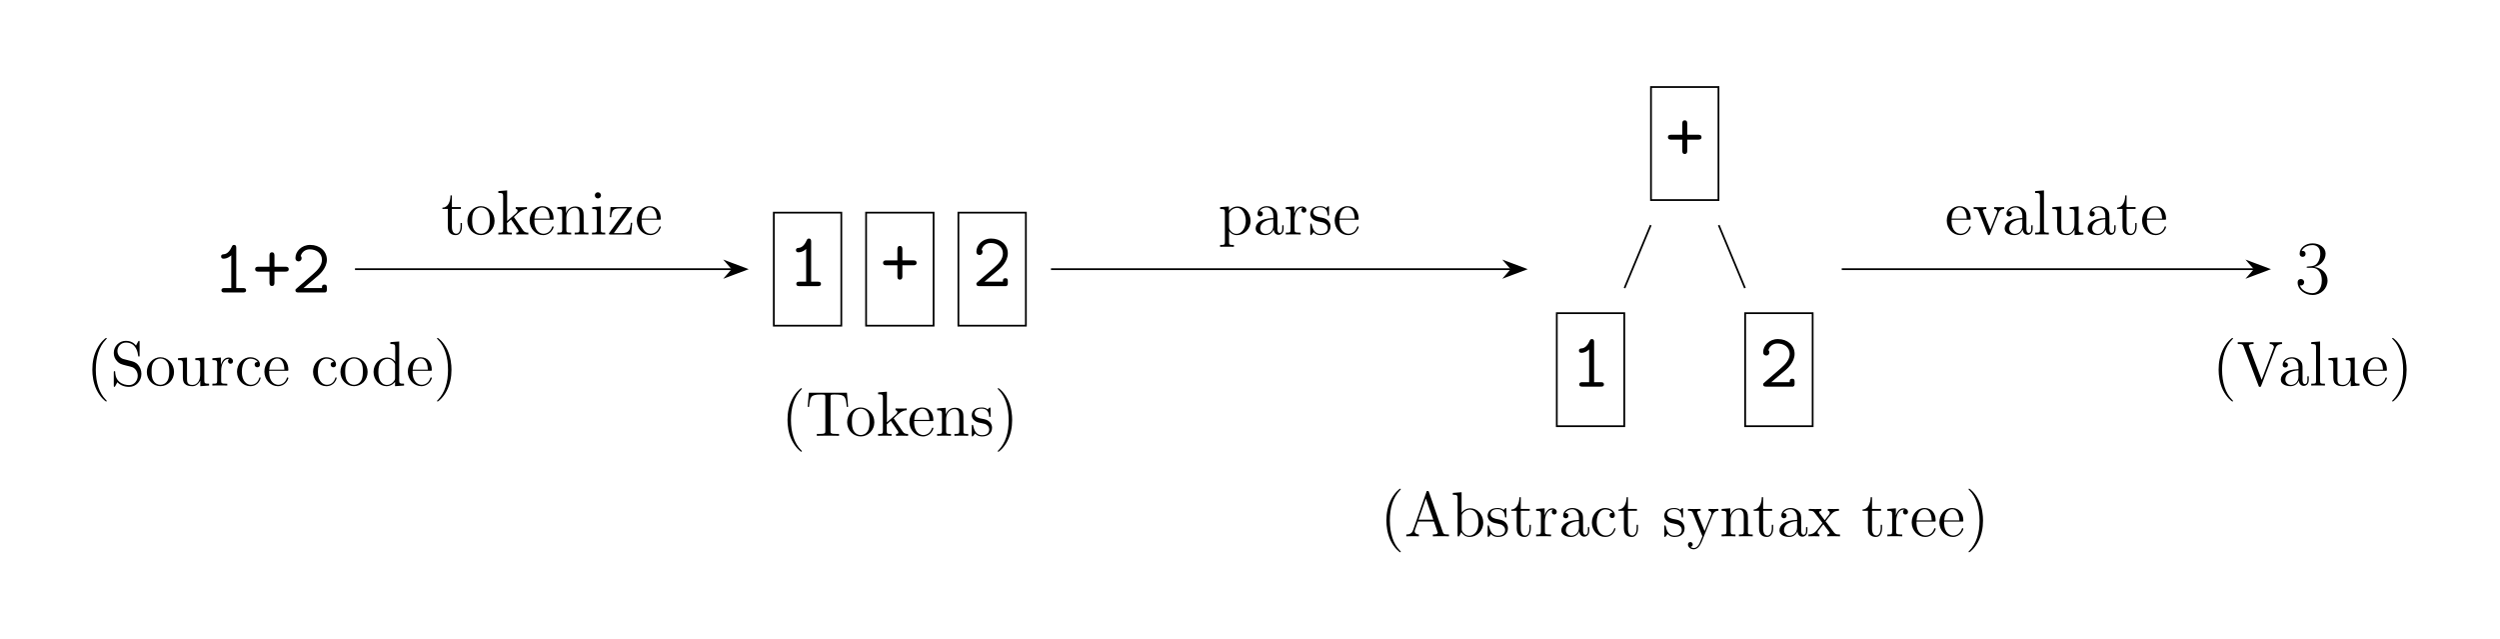
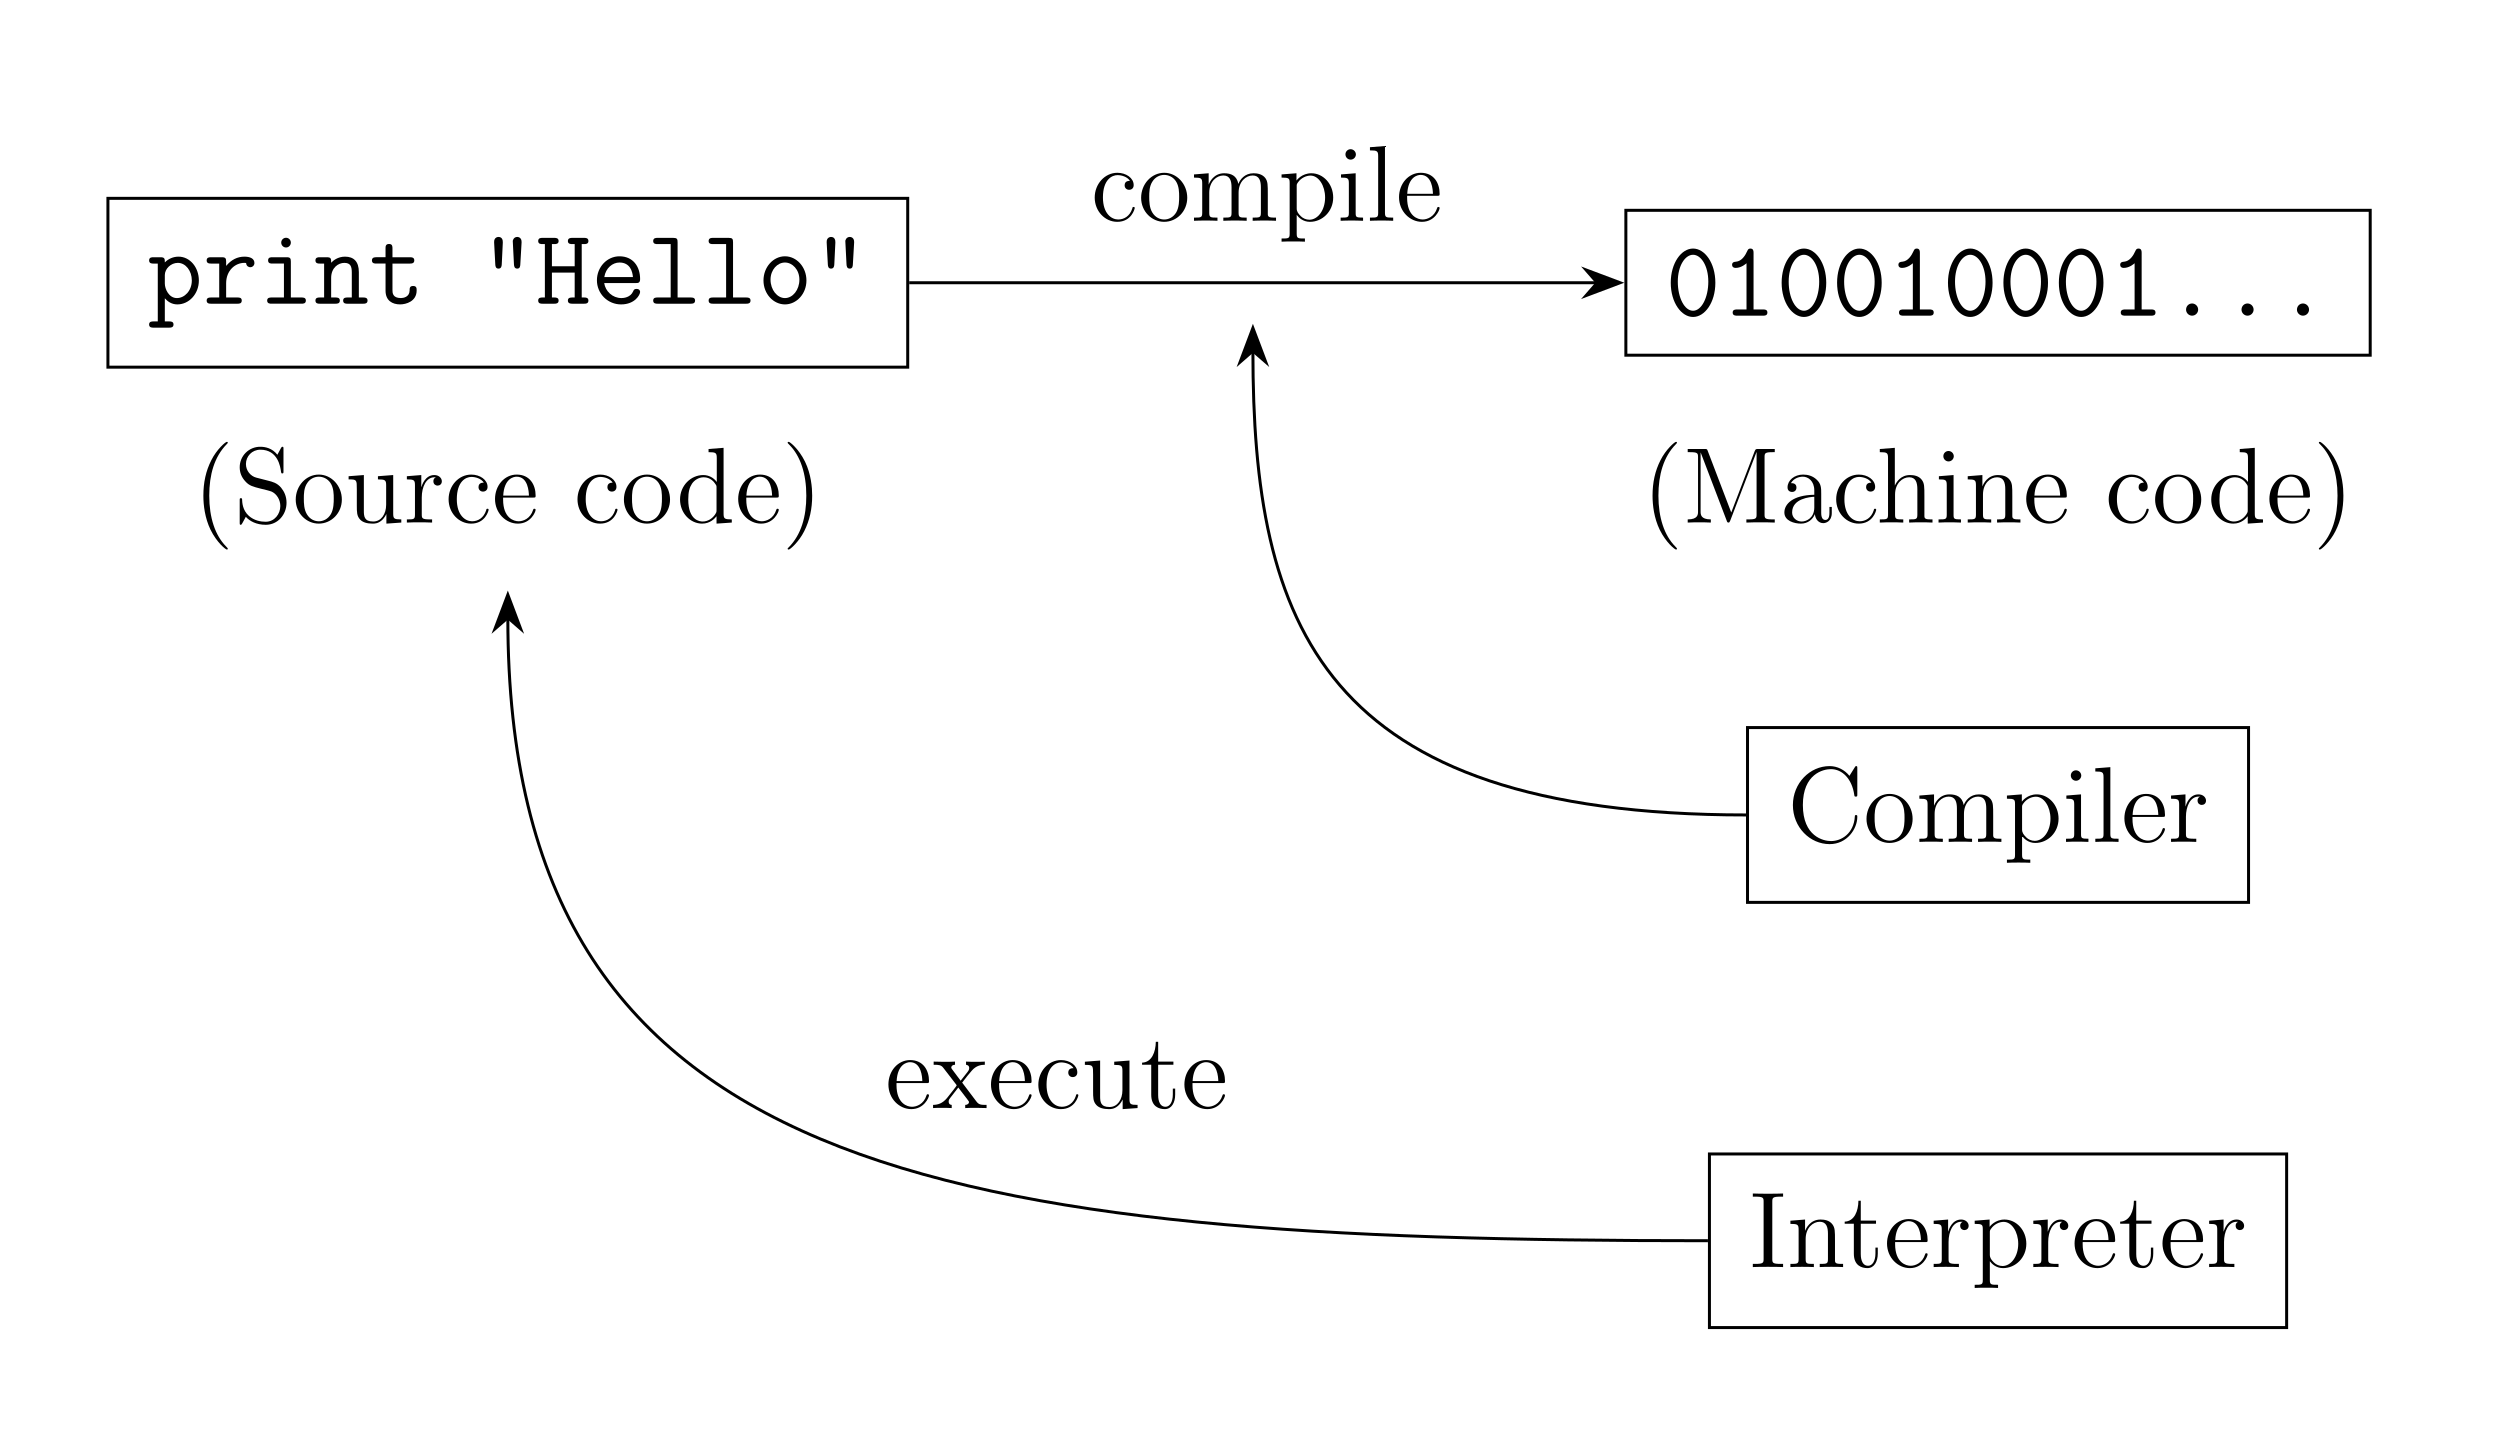
- <svg xmlns="http://www.w3.org/2000/svg" xmlns:xlink="http://www.w3.org/1999/xlink" width="564.078" height="144.036">
+ <svg xmlns="http://www.w3.org/2000/svg" xmlns:xlink="http://www.w3.org/1999/xlink" width="332.888" height="191.141">
  <defs>
-     <path id="a" d="M5.234-10.016c0-.265 0-.718-.5-.718-.296 0-.39.156-.5.39-.328.735-.89 1.64-1.812 1.719-.25.016-.61.047-.61.5 0 .297.172.5.547.5.97 0 1.704-.719 1.75-.766V-1H2.594c-.235 0-.703 0-.703.5s.468.5.703.5H6.75c.234 0 .703 0 .703-.5S6.984-1 6.75-1H5.234Zm0 0" />
-     <path id="b" d="M5-4.703h2.438c.218 0 .78 0 .78-.547 0-.563-.546-.563-.78-.563H5V-8.28c0-.219 0-.781-.563-.781-.562 0-.562.546-.562.78v2.47H1.406c-.218 0-.765 0-.765.546 0 .563.53.563.765.563h2.469v2.469c0 .218 0 .765.547.765C5-1.469 5-2 5-2.234Zm0 0" />
-     <path id="c" d="M5.984-3.781C6.234-4 7.97-5.47 7.97-7.391c0-1.953-1.61-3.343-3.766-3.343-2 0-3.328 1.5-3.328 2.953 0 .718.61.765.703.765a.685.685 0 0 0 .688-.703c0-.328-.11-.422-.204-.5.25-.906 1.032-1.515 2.032-1.515 1.468 0 2.765.843 2.765 2.343 0 1.344-1.015 2.375-1.953 3.188L1.125-.906C.937-.75.875-.703.875-.5c0 .5.469.5.703.5h6.016c.375-.11.375-.453.375-.703v-.36c0-.312 0-.718-.547-.718-.563 0-.563.375-.563.781H2.703Zm0 0" />
-     <path id="d" d="M3.813-5.86c1.53 0 2.203 1.329 2.203 2.86 0 2.063-1.11 2.86-2.11 2.86-.906 0-2.39-.438-2.86-1.766a.774.774 0 0 0 .266.031c.407 0 .72-.281.72-.719 0-.5-.376-.734-.72-.734-.296 0-.75.14-.75.781C.563-.969 2.125.281 3.938.281c1.922 0 3.376-1.5 3.376-3.265 0-1.672-1.375-2.875-3-3.063 1.296-.266 2.562-1.437 2.562-3.016 0-1.343-1.36-2.312-2.922-2.312s-2.937.953-2.937 2.328c0 .61.453.719.671.719.36 0 .672-.235.672-.672 0-.453-.312-.672-.671-.672-.063 0-.157 0-.22.031.5-1.14 1.86-1.343 2.454-1.343.61 0 1.75.296 1.75 1.937 0 .485-.078 1.344-.656 2.11-.516.671-1.11.703-1.672.75-.094 0-.485.046-.547.046-.125.016-.203.032-.203.157 0 .109.031.125.375.125Zm0 0" />
-     <path id="e" d="M2.406-5.766h2.031v-.421h-2.03v-2.641h-.313c-.016 1.36-.531 2.734-1.828 2.781v.281h1.218v3.985C1.484-.188 2.531.14 3.297.14c.906 0 1.375-.891 1.375-1.922v-.813h-.313v.781c0 1.032-.421 1.641-.968 1.641-.985 0-.985-1.328-.985-1.578Zm0 0" />
-     <path id="f" d="M6.578-3.063c0-1.859-1.406-3.328-3.062-3.328-1.72 0-3.079 1.516-3.079 3.329C.438-1.234 1.86.14 3.5.14c1.688 0 3.078-1.407 3.078-3.204ZM3.516-.171c-.532 0-1.172-.234-1.594-.937-.39-.641-.406-1.485-.406-2.094 0-.547 0-1.422.453-2.063A1.836 1.836 0 0 1 3.5-6.109c.563 0 1.156.25 1.547.812.453.656.453 1.563.453 2.094 0 .5 0 1.39-.375 2.062-.406.704-1.063.97-1.61.97Zm0 0" />
-     <path id="g" d="M4.016-3.797c0-.015-.094-.14-.094-.14 0-.047.89-.829 1.015-.938.985-.86 1.625-.875 1.922-.89v-.423c-.296.032-.656.032-1.093.032-.375 0-1.11 0-1.438-.032v.422c.25.016.422.141.422.375 0 .282-.297.547-.297.547L2.391-3.047v-6.906l-1.985.156v.422c.969 0 1.078.094 1.078.797v7.515c0 .641-.156.641-1.078.641V0c.39-.031 1.078-.031 1.516-.031.437 0 1.125 0 1.516.031v-.422c-.907 0-1.079 0-1.079-.64v-1.516l.907-.813L4.64-1.406c.218.297.328.453.328.656 0 .266-.203.328-.516.328V0c.36-.031 1.063-.031 1.453-.031.625 0 .657 0 1.266.031v-.422c-.39 0-.828 0-1.234-.578Zm0 0" />
-     <path id="h" d="M5.5-3.328c.313 0 .344 0 .344-.266 0-1.453-.782-2.797-2.516-2.797-1.64 0-2.89 1.47-2.89 3.25C.438-1.25 1.89.141 3.483.141c1.704 0 2.36-1.547 2.36-1.844 0-.094-.078-.14-.157-.14-.125 0-.156.062-.171.14C5.14-.5 4.172-.172 3.578-.172c-.61 0-2.062-.406-2.062-2.89v-.266Zm-3.969-.266c.125-2.265 1.375-2.515 1.782-2.515 1.53 0 1.624 2.015 1.64 2.515Zm0 0" />
-     <path id="i" d="M6.39-3.484c0-1.329 0-1.735-.343-2.204-.406-.546-1.078-.64-1.578-.64-1.39 0-1.938 1.187-2.047 1.484h-.016v-1.484l-1.953.156v.422c.984 0 1.094.094 1.094.797v3.89c0 .641-.156.641-1.094.641V0C.828-.031 1.61-.031 2.016-.031c.406 0 1.187 0 1.562.031v-.422c-.922 0-1.094 0-1.094-.64v-2.672c0-1.5.985-2.297 1.875-2.297.891 0 1.094.718 1.094 1.593v3.375c0 .641-.156.641-1.094.641V0c.375-.031 1.157-.031 1.547-.031.422 0 1.188 0 1.563.031v-.422c-.719 0-1.078 0-1.078-.422Zm0 0" />
-     <path id="j" d="M2.5-8.828a.71.71 0 0 0-.703-.703.684.684 0 0 0-.688.687c0 .422.344.703.688.703a.706.706 0 0 0 .703-.687ZM.516-6.172v.422c.921 0 1.046.078 1.046.781v3.907c0 .64-.156.64-1.093.64V0c.406-.031 1.094-.031 1.515-.031.157 0 .985 0 1.47.031v-.422c-.923 0-.985-.062-.985-.625v-5.281Zm0 0" />
-     <path id="k" d="M5.469-5.781c.125-.157.125-.188.125-.25 0-.157-.094-.157-.344-.157H.75L.594-3.905h.312c.078-1.453.36-1.985 1.922-1.985h1.656L.391-.266C.39 0 .42 0 .734 0h4.672l.235-2.64h-.313C5.188-1 4.953-.313 3.234-.313H1.5Zm0 0" />
-     <path id="l" d="M3.516 2.36c-.922 0-1.094 0-1.094-.641v-2.5c.265.36.844.922 1.765.922 1.657 0 3.094-1.391 3.094-3.235 0-1.828-1.343-3.234-2.906-3.234-1.266 0-1.938.906-1.984.969v-.97l-1.985.157v.422c1 0 1.078.094 1.078.734V1.72c0 .64-.156.64-1.078.64v.422c.375-.031 1.14-.031 1.547-.031.406 0 1.188 0 1.563.031ZM2.422-4.579c0-.266 0-.281.156-.516.438-.64 1.14-.922 1.688-.922 1.062 0 1.937 1.313 1.937 2.922C6.203-1.39 5.22-.14 4.11-.14c-.437 0-.859-.187-1.14-.468-.328-.329-.547-.61-.547-1.016Zm0 0" />
-     <path id="m" d="M5.531-3.828c0-.781 0-1.344-.625-1.906-.5-.47-1.14-.657-1.781-.657-1.172 0-2.078.766-2.078 1.704 0 .406.266.609.61.609.343 0 .577-.234.577-.578 0-.594-.515-.594-.734-.594.344-.61 1.031-.86 1.594-.86.672 0 1.515.548 1.515 1.829v.578C1.72-3.656.625-2.453.625-1.343.625-.22 1.953.14 2.828.14c.938 0 1.594-.579 1.86-1.266.062.688.5 1.203 1.125 1.203.296 0 1.125-.203 1.125-1.36v-.796h-.313v.797c0 .828-.344.937-.547.937-.547 0-.547-.765-.547-.969ZM4.61-2.016C4.61-.609 3.563-.14 2.938-.14c-.704 0-1.282-.515-1.282-1.203 0-1.89 2.438-2.062 2.953-2.093Zm0 0" />
-     <path id="n" d="M2.39-3.344c0-1.39.579-2.687 1.688-2.687h.203c-.125.062-.343.156-.343.531 0 .422.328.578.546.578.297 0 .579-.187.579-.578 0-.422-.391-.828-1-.828-1.22 0-1.641 1.328-1.72 1.594h-.015v-1.594l-1.922.156v.422c.969 0 1.078.094 1.078.797v3.89c0 .641-.156.641-1.078.641V0c.39-.031 1.188-.031 1.61-.031.39 0 1.406 0 1.75.031v-.422h-.297c-1.047 0-1.078-.156-1.078-.672Zm0 0" />
-     <path id="o" d="M4.703-6.063c0-.265 0-.328-.14-.328-.11 0-.391.313-.485.438-.453-.36-.89-.438-1.36-.438-1.734 0-2.25.938-2.25 1.735 0 .156 0 .656.548 1.156.468.406.953.5 1.609.625.781.156.969.203 1.328.5.266.203.453.531.453.922 0 .625-.36 1.312-1.625 1.312-.937 0-1.64-.546-1.953-1.984-.047-.25-.047-.266-.062-.281C.734-2.47.672-2.47.625-2.47c-.156 0-.156.078-.156.328v1.954c0 .265 0 .328.14.328.079 0 .094-.016.344-.313.063-.094.063-.125.281-.36.547.673 1.313.673 1.563.673 1.5 0 2.25-.829 2.25-1.97 0-.765-.469-1.234-.594-1.359-.516-.437-.906-.53-1.86-.703-.421-.078-1.468-.28-1.468-1.14 0-.453.297-1.11 1.594-1.11 1.562 0 1.64 1.329 1.672 1.782.015.109.109.109.156.109.156 0 .156-.063.156-.328Zm0 0" />
-     <path id="p" d="M5.86-4.813c.124-.328.359-.937 1.28-.953v-.421c-.406.03-.609.03-1.062.03-.297 0-.516 0-1.172-.03v.421c.61.032.672.454.672.61 0 .14-.031.203-.094.375L4.016-1.078l-1.61-4.047c-.062-.203-.078-.203-.078-.266 0-.375.547-.375.797-.375v-.421c-.36.03-1.11.03-1.484.03-.485 0-.5 0-1.375-.03v.421c.796 0 .937.063 1.109.5L3.422-.125c.078.203.11.266.281.266.094 0 .188-.032.281-.266Zm0 0" />
-     <path id="q" d="m2.469-9.953-2 .156v.422c.984 0 1.094.094 1.094.797v7.515c0 .641-.157.641-1.094.641V0c.406-.031 1.11-.031 1.547-.031.421 0 1.14 0 1.546.031v-.422c-.921 0-1.093 0-1.093-.64Zm0 0" />
-     <path id="r" d="M4.36-6.172v.422c.968 0 1.093.094 1.093.797v2.578c0 1.219-.64 2.234-1.719 2.234-1.187 0-1.25-.671-1.25-1.437v-4.75l-2.03.156v.422c1.093 0 1.093.047 1.093 1.313v2.156c0 .89 0 1.406.437 1.875.344.375.922.547 1.657.547.25 0 .703 0 1.187-.407.422-.343.656-.875.656-.875V.141L7.47 0v-.422c-.969 0-1.078-.094-1.078-.797v-5.11Zm0 0" />
-     <path id="s" d="M4.656 3.484c0-.046 0-.078-.234-.312-1.438-1.453-2.234-3.813-2.234-6.75 0-2.781.671-5.172 2.328-6.86.14-.14.14-.156.14-.203 0-.093-.062-.109-.125-.109-.187 0-1.36 1.031-2.062 2.438-.735 1.437-1.063 2.984-1.063 4.734 0 1.281.203 2.984.953 4.531.844 1.719 2.016 2.64 2.172 2.64.063 0 .125-.015.125-.109Zm0 0" />
-     <path id="t" d="M2.984-5.984C2.25-6.172 1.61-6.891 1.61-7.797c0-1.016.797-1.906 1.922-1.906 2.344 0 2.672 2.312 2.75 2.937.032.172.032.22.172.22.156 0 .156-.063.156-.329v-2.89c0-.266 0-.329-.14-.329-.047 0-.094 0-.203.188l-.47.875c-.687-.89-1.64-1.063-2.265-1.063a2.72 2.72 0 0 0-2.75 2.735c0 .687.235 1.328.766 1.89.5.563 1 .688 2.031.953.5.11 1.281.313 1.485.407.671.328 1.125 1.093 1.125 1.906 0 1.062-.766 2.094-1.954 2.094-.656 0-1.53-.157-2.234-.782-.844-.75-.89-1.78-.906-2.25C1.078-3.25.969-3.25.937-3.25c-.156 0-.156.063-.156.328v2.89c0 .266 0 .329.14.329.079 0 .095-.031.204-.203.047-.11.36-.64.469-.86C2.109-.187 3.016.297 4.25.297c1.61 0 2.766-1.36 2.766-2.938 0-.875-.329-1.515-.72-2-.53-.64-1.171-.796-1.734-.937Zm0 0" />
-     <path id="u" d="M5.188-5.313c-.172 0-.704 0-.704.594 0 .344.25.594.594.594.328 0 .61-.203.61-.625 0-.953-1.016-1.64-2.172-1.64C1.844-6.39.5-4.907.5-3.095.5-1.266 1.875.141 3.5.141c1.89 0 2.328-1.72 2.328-1.844 0-.14-.11-.14-.14-.14-.141 0-.157.046-.188.218C5.172-.609 4.406-.172 3.625-.172c-.875 0-2.031-.766-2.031-2.937 0-2.391 1.218-2.97 1.937-2.97.547 0 1.328.22 1.656.766Zm0 0" />
-     <path id="v" d="M4.297-9.797v.422c.984 0 1.094.094 1.094.797v3.172a2.22 2.22 0 0 0-1.797-.922C1.938-6.328.5-4.922.5-3.078.5-1.266 1.86.14 3.438.14c1.093 0 1.718-.72 1.921-.985v.985L7.391 0v-.422c-.985 0-1.094-.094-1.094-.797v-8.734Zm1.062 8.125c0 .25 0 .297-.203.61-.343.5-.922.921-1.64.921-.375 0-1.922-.14-1.922-2.921 0-1.047.172-1.61.484-2.094.281-.438.86-.875 1.578-.875.89 0 1.39.64 1.531.875.172.234.172.265.172.515Zm0 0" />
-     <path id="w" d="M4.047-3.578c0-1.078-.14-2.86-.953-4.531C2.25-9.83 1.078-10.75.922-10.75c-.063 0-.14.016-.14.11 0 .046 0 .062.25.312 1.437 1.453 2.234 3.812 2.234 6.75 0 2.781-.672 5.172-2.329 6.86-.156.124-.156.155-.156.202 0 .094.078.11.14.11.188 0 1.36-1.031 2.063-2.438.735-1.453 1.063-3 1.063-4.734Zm0 0" />
-     <path id="x" d="M9.36-9.719H.765L.5-6.53h.313c.203-2.266.328-2.782 2.593-2.782.266 0 .672 0 .781.032.282.047.297.219.297.547v7.625c0 .5 0 .687-1.406.687h-.515V0c.468-.031 1.937-.031 2.5-.031.562 0 2.046 0 2.515.031v-.422h-.516c-1.406 0-1.406-.187-1.406-.687v-7.625c0-.36.032-.485.25-.547.125-.031.532-.031.813-.031 2.265 0 2.39.515 2.593 2.78h.313Zm0 0" />
-     <path id="y" d="M5.547-9.984c-.047-.172-.078-.25-.281-.25-.204 0-.235.03-.297.265l-3 8.578c-.203.594-.61.954-1.532.97V0c.875-.031.907-.031 1.391-.031.39 0 1.078 0 1.453.031v-.422c-.594-.016-.953-.312-.953-.719 0-.078 0-.109.063-.296l.671-1.907h3.61l.781 2.25c.078.172.078.203.078.25 0 .422-.734.422-1.093.422V0c.328-.031 1.468-.031 1.875-.031.39 0 1.421 0 1.75.031v-.422c-.922 0-1.188 0-1.391-.578Zm-.688 1.453 1.672 4.765H3.203Zm0 0" />
-     <path id="z" d="m2.39-9.953-1.984.156v.422c.969 0 1.078.094 1.078.797V0h.329c.046-.11.453-.828.515-.938.328.532.938 1.079 1.86 1.079C5.843.14 7.28-1.25 7.28-3.094c0-1.828-1.343-3.234-2.937-3.234-.782 0-1.453.36-1.953.969Zm.032 5.36c0-.25 0-.282.156-.516.344-.516.985-.922 1.688-.922.421 0 1.937.172 1.937 2.922 0 .953-.156 1.562-.5 2.078-.281.437-.86.89-1.578.89-.766 0-1.266-.5-1.516-.89-.187-.297-.187-.36-.187-.61Zm0 0" />
-     <path id="A" d="M5.813-4.797c.39-.953 1.062-.969 1.328-.969v-.421c-.407.03-.61.03-1.079.03-.328 0-.359 0-1.156-.03v.421c.532.032.657.36.657.61 0 .14-.032.203-.079.343L4.016-1.188 2.422-5.094c-.078-.203-.078-.281-.078-.297 0-.375.5-.375.781-.375v-.421c-.375.03-1.078.03-1.469.03-.547 0-.578 0-1.39-.03v.421c.828 0 .937.079 1.125.516L3.53 0c-.64 1.516-.64 1.547-.687 1.656-.25.438-.64.985-1.281.985-.438 0-.72-.266-.72-.266s.5-.047.5-.547a.517.517 0 0 0-.53-.531c-.235 0-.547.14-.547.547 0 .547.53 1.078 1.296 1.078.797 0 1.391-.703 1.766-1.61Zm0 0" />
-     <path id="B" d="M4.016-3.39C4.437-3.938 5.03-4.704 5.312-5c.579-.672 1.25-.766 1.72-.766v-.421c-.626.03-.641.03-1.204.03-.547 0-.578 0-1.297-.03v.421c.188.032.422.11.422.438 0 .25-.14.406-.219.516l-.921 1.171-1.11-1.484c-.047-.047-.14-.188-.14-.281 0-.094.078-.344.5-.36v-.421c-.344.03-1.079.03-1.47.03-.468 0-.5 0-1.374-.03v.421c.734 0 1 .032 1.297.422l1.687 2.188c.031.031.078.11.078.156 0 .047-1.11 1.453-1.265 1.64C1.39-.593.766-.436.14-.421V0c.546-.031.578-.031 1.187-.031.547 0 .578 0 1.297.031v-.422c-.344-.031-.406-.25-.406-.453 0-.234.11-.344.25-.531.219-.297.687-.89 1.031-1.328l1.172 1.53c.25.313.25.345.25.423 0 .125-.11.344-.5.36V0C4.797-.031 5.5-.031 5.89-.031c.484 0 .5 0 1.375.031v-.422c-.766 0-1.032-.016-1.375-.484Zm0 0" />
-     <path id="C" d="M8.766-8.375c.125-.36.375-.984 1.484-1v-.422c-.719.031-.75.031-1.313.031-.39 0-1.109 0-1.468-.03v.421c.734.016.953.406.953.703 0 .078 0 .11-.094.313L5.656-1.297 2.828-8.75c-.078-.156-.078-.188-.078-.219 0-.406.719-.406 1.078-.406v-.422c-.344.031-1.437.031-1.844.031-.406 0-1.375 0-1.718-.03v.421c.875 0 1.109 0 1.328.563L4.954.03c.062.203.093.266.296.266.203 0 .219-.031.313-.281Zm0 0" />
+     <path id="a" d="M2.89 3.188c.204 0 .579 0 .579-.422 0-.407-.375-.407-.578-.407h-.579V-.719c.344.39.876.813 1.672.813 1.532 0 2.86-1.375 2.86-3.188 0-1.765-1.203-3.172-2.703-3.172a2.56 2.56 0 0 0-1.829.766c0-.469 0-.688-.578-.688H.781c-.187 0-.562 0-.562.422s.375.422.562.422h.594V2.36H.781c-.187 0-.562 0-.562.407 0 .421.375.421.562.421Zm-.578-7c0-.829.797-1.626 1.735-1.626 1.031 0 1.86 1.047 1.86 2.344 0 1.375-.97 2.344-1.985 2.344-1.078 0-1.61-1.219-1.61-1.938Zm0 0" />
+     <path id="b" d="M3.094-2.719c0-1.703 1.203-2.719 2.422-2.719.078 0 .171 0 .234.016.047.516.453.563.547.563a.55.55 0 0 0 .562-.563c0-.61-.609-.844-1.328-.844-.953 0-1.765.422-2.437 1.235v-.563c0-.437-.078-.593-.563-.593H1.078c-.203 0-.578 0-.578.421 0 .422.375.422.578.422h1.094v4.516H1.078c-.203 0-.578 0-.578.406C.5 0 .875 0 1.078 0H4.61c.204 0 .563 0 .563-.422 0-.406-.36-.406-.563-.406H3.094Zm0 0" />
+     <path id="c" d="M4.328-8.14a.643.643 0 0 0-.64-.641c-.36 0-.641.297-.641.64 0 .36.281.657.64.657.36 0 .641-.297.641-.657ZM1.86-6.188c-.203 0-.562 0-.562.421 0 .422.36.422.562.422h1.547v4.516h-1.64c-.204 0-.594 0-.594.406 0 .422.39.422.594.422H5.75c.203 0 .578 0 .578-.422 0-.406-.375-.406-.578-.406H4.328v-4.766c0-.437-.078-.593-.562-.593Zm0 0" />
+     <path id="d" d="M6-4.203c0-1.406-.672-2.063-1.844-2.063-.968 0-1.61.547-1.843.813 0-.531 0-.734-.579-.734H.781c-.187 0-.562 0-.562.421 0 .422.375.422.562.422h.594v4.516H.781c-.187 0-.562 0-.562.406C.219 0 .594 0 .78 0h2.11c.203 0 .578 0 .578-.422 0-.406-.375-.406-.578-.406h-.579v-2.594c0-1.39.97-2.015 1.75-2.015.829 0 1 .468 1 1.296v3.313H4.47c-.188 0-.563 0-.563.406 0 .422.375.422.563.422h2.11c.202 0 .577 0 .577-.422 0-.406-.375-.406-.578-.406H6Zm0 0" />
+     <path id="e" d="M3.094-5.344h2.328c.203 0 .578 0 .578-.422 0-.421-.375-.421-.578-.421H3.094V-7.36c0-.25 0-.594-.453-.594-.47 0-.47.344-.47.594v1.171H.954c-.203 0-.594 0-.594.422s.375.422.579.422h1.234v3.61c0 1.328.906 1.828 1.937 1.828.782 0 2.204-.39 2.204-1.86 0-.28 0-.593-.47-.593-.468 0-.468.312-.468.609-.016.86-.828 1-1.156 1-1.125 0-1.125-.719-1.125-1.063Zm0 0" />
+     <path id="f" d="M3.016-8.14c.015-.344-.094-.75-.579-.75-.046 0-.609.015-.578.718l.157 2.969c.015.156.03.531.421.531.407 0 .422-.375.438-.562Zm2.5-.016c.03-.688-.47-.735-.579-.735-.5 0-.625.532-.593.579L4.5-5.25c.016.203.031.578.438.578.39 0 .39-.375.406-.531Zm0 0" />
+     <path id="g" d="M6.14-7.938h.313c.203 0 .578 0 .578-.406 0-.422-.36-.422-.578-.422H4.891c-.204 0-.594 0-.594.422 0 .406.39.406.594.406h.312v2.954H2.172v-2.954h.312c.204 0 .579 0 .579-.406 0-.422-.376-.422-.579-.422H.922c-.219 0-.578 0-.578.422 0 .406.375.406.578.406h.312v7.11H.922c-.203 0-.578 0-.578.406C.344 0 .704 0 .922 0h1.562c.204 0 .579 0 .579-.422 0-.406-.376-.406-.579-.406h-.312v-3.313h3.031v3.313h-.312c-.204 0-.594 0-.594.406 0 .422.39.422.594.422h1.562c.219 0 .578 0 .578-.422 0-.406-.375-.406-.578-.406h-.312Zm0 0" />
+     <path id="h" d="M5.969-2.75c.297 0 .578 0 .578-.531 0-1.688-.953-3.031-2.75-3.031-1.656 0-3 1.437-3 3.187A3.204 3.204 0 0 0 4.016.094c1.843 0 2.53-1.282 2.53-1.657 0-.093-.03-.406-.484-.406-.265 0-.359.11-.437.313-.36.843-1.297.906-1.563.906-1.187 0-2.14-.906-2.296-2ZM1.78-3.547c.188-1.219 1.11-1.937 2.016-1.937 1.437 0 1.734 1.218 1.797 1.937Zm0 0" />
+     <path id="i" d="M4.156-8.172c0-.453-.078-.594-.578-.594H1.484c-.203 0-.578 0-.578.422 0 .406.375.406.578.406h1.75v7.11h-1.75c-.203 0-.578 0-.578.406 0 .422.375.422.578.422h4.422c.203 0 .578 0 .578-.422 0-.406-.375-.406-.578-.406h-1.75Zm0 0" />
+     <path id="j" d="M6.547-3.094c0-1.797-1.313-3.219-2.86-3.219-1.546 0-2.859 1.422-2.859 3.22 0 1.796 1.328 3.187 2.86 3.187 1.53 0 2.859-1.39 2.859-3.188ZM3.687-.75c-1.03 0-1.921-1.094-1.921-2.453 0-1.328.921-2.281 1.921-2.281s1.922.953 1.922 2.28c0 1.376-.89 2.454-1.921 2.454Zm0 0" />
+     <path id="t" d="M6.656-4.375c0-2.672-1.422-4.563-2.968-4.563-1.563 0-2.97 1.922-2.97 4.547 0 2.672 1.423 4.563 2.97 4.563 1.562 0 2.968-1.922 2.968-4.547ZM3.688-.656c-1.141 0-2.032-1.735-2.032-3.875 0-2.14.985-3.578 2.032-3.578 1.046 0 2.03 1.437 2.03 3.578 0 2.125-.905 3.875-2.03 3.875Zm0 0" />
+     <path id="u" d="M4.36-8.344c0-.219 0-.594-.423-.594-.234 0-.328.126-.406.313C3.25-8 2.781-7.25 2.016-7.187c-.204.015-.516.046-.516.421 0 .235.156.407.469.407.797 0 1.422-.594 1.453-.625v6.156h-1.25c-.203 0-.594 0-.594.406 0 .422.39.422.594.422h3.453c.203 0 .578 0 .578-.422 0-.406-.375-.406-.578-.406H4.359Zm0 0" />
+     <path id="v" d="M4.5-.797a.817.817 0 0 0-.797-.828c-.469 0-.812.36-.812.828 0 .422.359.797.796.797.47 0 .813-.39.813-.797Zm0 0" />
+     <path id="k" d="M4.656 3.484c0-.046 0-.078-.234-.312-1.438-1.453-2.234-3.813-2.234-6.75 0-2.781.671-5.172 2.328-6.86.14-.14.14-.156.14-.203 0-.093-.062-.109-.125-.109-.187 0-1.36 1.031-2.062 2.438-.735 1.437-1.063 2.984-1.063 4.734 0 1.281.203 2.984.953 4.531.844 1.719 2.016 2.64 2.172 2.64.063 0 .125-.015.125-.109Zm0 0" />
+     <path id="l" d="M2.984-5.984C2.25-6.172 1.61-6.891 1.61-7.797c0-1.016.797-1.906 1.922-1.906 2.344 0 2.672 2.312 2.75 2.937.032.172.032.22.172.22.156 0 .156-.063.156-.329v-2.89c0-.266 0-.329-.14-.329-.047 0-.094 0-.203.188l-.47.875c-.687-.89-1.64-1.063-2.265-1.063a2.72 2.72 0 0 0-2.75 2.735c0 .687.235 1.328.766 1.89.5.563 1 .688 2.031.953.5.11 1.281.313 1.485.407.671.328 1.125 1.093 1.125 1.906 0 1.062-.766 2.094-1.954 2.094-.656 0-1.53-.157-2.234-.782-.844-.75-.89-1.78-.906-2.25C1.078-3.25.969-3.25.937-3.25c-.156 0-.156.063-.156.328v2.89c0 .266 0 .329.14.329.079 0 .095-.031.204-.203.047-.11.36-.64.469-.86C2.109-.187 3.016.297 4.25.297c1.61 0 2.766-1.36 2.766-2.938 0-.875-.329-1.515-.72-2-.53-.64-1.171-.796-1.734-.937Zm0 0" />
+     <path id="m" d="M6.578-3.063c0-1.859-1.406-3.328-3.062-3.328-1.72 0-3.079 1.516-3.079 3.329C.438-1.234 1.86.14 3.5.14c1.688 0 3.078-1.407 3.078-3.204ZM3.516-.171c-.532 0-1.172-.234-1.594-.937-.39-.641-.406-1.485-.406-2.094 0-.547 0-1.422.453-2.063A1.836 1.836 0 0 1 3.5-6.109c.563 0 1.156.25 1.547.812.453.656.453 1.563.453 2.094 0 .5 0 1.39-.375 2.062-.406.704-1.063.97-1.61.97Zm0 0" />
+     <path id="n" d="M4.36-6.172v.422c.968 0 1.093.094 1.093.797v2.578c0 1.219-.64 2.234-1.719 2.234-1.187 0-1.25-.671-1.25-1.437v-4.75l-2.03.156v.422c1.093 0 1.093.047 1.093 1.313v2.156c0 .89 0 1.406.437 1.875.344.375.922.547 1.657.547.25 0 .703 0 1.187-.407.422-.343.656-.875.656-.875V.141L7.47 0v-.422c-.969 0-1.078-.094-1.078-.797v-5.11Zm0 0" />
+     <path id="o" d="M2.39-3.344c0-1.39.579-2.687 1.688-2.687h.203c-.125.062-.343.156-.343.531 0 .422.328.578.546.578.297 0 .579-.187.579-.578 0-.422-.391-.828-1-.828-1.22 0-1.641 1.328-1.72 1.594h-.015v-1.594l-1.922.156v.422c.969 0 1.078.094 1.078.797v3.89c0 .641-.156.641-1.078.641V0c.39-.031 1.188-.031 1.61-.031.39 0 1.406 0 1.75.031v-.422h-.297c-1.047 0-1.078-.156-1.078-.672Zm0 0" />
+     <path id="p" d="M5.188-5.313c-.172 0-.704 0-.704.594 0 .344.25.594.594.594.328 0 .61-.203.61-.625 0-.953-1.016-1.64-2.172-1.64C1.844-6.39.5-4.907.5-3.095.5-1.266 1.875.141 3.5.141c1.89 0 2.328-1.72 2.328-1.844 0-.14-.11-.14-.14-.14-.141 0-.157.046-.188.218C5.172-.609 4.406-.172 3.625-.172c-.875 0-2.031-.766-2.031-2.937 0-2.391 1.218-2.97 1.937-2.97.547 0 1.328.22 1.656.766Zm0 0" />
+     <path id="q" d="M5.5-3.328c.313 0 .344 0 .344-.266 0-1.453-.782-2.797-2.516-2.797-1.64 0-2.89 1.47-2.89 3.25C.438-1.25 1.89.141 3.483.141c1.704 0 2.36-1.547 2.36-1.844 0-.094-.078-.14-.157-.14-.125 0-.156.062-.171.14C5.14-.5 4.172-.172 3.578-.172c-.61 0-2.062-.406-2.062-2.89v-.266Zm-3.969-.266c.125-2.265 1.375-2.515 1.782-2.515 1.53 0 1.624 2.015 1.64 2.515Zm0 0" />
+     <path id="r" d="M4.297-9.797v.422c.984 0 1.094.094 1.094.797v3.172a2.22 2.22 0 0 0-1.797-.922C1.938-6.328.5-4.922.5-3.078.5-1.266 1.86.14 3.438.14c1.093 0 1.718-.72 1.921-.985v.985L7.391 0v-.422c-.985 0-1.094-.094-1.094-.797v-8.734Zm1.062 8.125c0 .25 0 .297-.203.61-.343.5-.922.921-1.64.921-.375 0-1.922-.14-1.922-2.921 0-1.047.172-1.61.484-2.094.281-.438.86-.875 1.578-.875.89 0 1.39.64 1.531.875.172.234.172.265.172.515Zm0 0" />
+     <path id="s" d="M4.047-3.578c0-1.078-.14-2.86-.953-4.531C2.25-9.83 1.078-10.75.922-10.75c-.063 0-.14.016-.14.11 0 .046 0 .062.25.312 1.437 1.453 2.234 3.812 2.234 6.75 0 2.781-.672 5.172-2.329 6.86-.156.124-.156.155-.156.202 0 .094.078.11.14.11.188 0 1.36-1.031 2.063-2.438.735-1.453 1.063-3 1.063-4.734Zm0 0" />
+     <path id="w" d="M3.297-9.531c-.094-.266-.11-.266-.438-.266H.625v.422h.297c1.031 0 1.078.14 1.078.672v7.219C2-1.094 2-.422.625-.422V0C1-.031 1.765-.031 2.172-.031c.39 0 1.156 0 1.531.031v-.422c-1.36 0-1.36-.672-1.36-1.062v-7.829h.016L5.813-.265c.046.157.093.266.234.266.14 0 .156-.078.25-.281L9.78-9.375h.016v8.281c0 .532-.047.672-1.078.672h-.281V0c.328-.031 1.468-.031 1.89-.031.422 0 1.563 0 1.89.031v-.422h-.28c-1.032 0-1.079-.14-1.079-.672v-7.61c0-.53.047-.671 1.079-.671h.28v-.422H10c-.313 0-.328.016-.453.281L6.422-1.344Zm0 0" />
+     <path id="x" d="M5.531-3.828c0-.781 0-1.344-.625-1.906-.5-.47-1.14-.657-1.781-.657-1.172 0-2.078.766-2.078 1.704 0 .406.266.609.61.609.343 0 .577-.234.577-.578 0-.594-.515-.594-.734-.594.344-.61 1.031-.86 1.594-.86.672 0 1.515.548 1.515 1.829v.578C1.72-3.656.625-2.453.625-1.343.625-.22 1.953.14 2.828.14c.938 0 1.594-.579 1.86-1.266.062.688.5 1.203 1.125 1.203.296 0 1.125-.203 1.125-1.36v-.796h-.313v.797c0 .828-.344.937-.547.937-.547 0-.547-.765-.547-.969ZM4.61-2.016C4.61-.609 3.563-.14 2.938-.14c-.704 0-1.282-.515-1.282-1.203 0-1.89 2.438-2.062 2.953-2.093Zm0 0" />
+     <path id="y" d="M6.39-3.484c0-1.329 0-1.735-.343-2.204-.406-.546-1.078-.64-1.578-.64-1.235 0-1.797.937-2 1.375h-.016v-5l-2 .156v.422c.984 0 1.094.094 1.094.797v7.515c0 .641-.156.641-1.094.641V0C.828-.031 1.61-.031 2.016-.031c.406 0 1.187 0 1.562.031v-.422c-.922 0-1.094 0-1.094-.64v-2.672c0-1.5.985-2.297 1.875-2.297.891 0 1.094.718 1.094 1.593v3.375c0 .641-.156.641-1.094.641V0c.375-.031 1.157-.031 1.547-.031.422 0 1.188 0 1.563.031v-.422c-.719 0-1.078 0-1.078-.422Zm0 0" />
+     <path id="z" d="M2.5-8.828a.71.71 0 0 0-.703-.703.684.684 0 0 0-.688.687c0 .422.344.703.688.703a.706.706 0 0 0 .703-.687ZM.516-6.172v.422c.921 0 1.046.078 1.046.781v3.907c0 .64-.156.64-1.093.64V0c.406-.031 1.094-.031 1.515-.031.157 0 .985 0 1.47.031v-.422c-.923 0-.985-.062-.985-.625v-5.281Zm0 0" />
+     <path id="A" d="M6.39-3.484c0-1.329 0-1.735-.343-2.204-.406-.546-1.078-.64-1.578-.64-1.39 0-1.938 1.187-2.047 1.484h-.016v-1.484l-1.953.156v.422c.984 0 1.094.094 1.094.797v3.89c0 .641-.156.641-1.094.641V0C.828-.031 1.61-.031 2.016-.031c.406 0 1.187 0 1.562.031v-.422c-.922 0-1.094 0-1.094-.64v-2.672c0-1.5.985-2.297 1.875-2.297.891 0 1.094.718 1.094 1.593v3.375c0 .641-.156.641-1.094.641V0c.375-.031 1.157-.031 1.547-.031.422 0 1.188 0 1.563.031v-.422c-.719 0-1.078 0-1.078-.422Zm0 0" />
+     <path id="B" d="M9.36-9.766c0-.265 0-.328-.157-.328-.078 0-.094.031-.187.172l-.704 1.125c-.64-.797-1.609-1.297-2.64-1.297-2.625 0-4.89 2.266-4.89 5.188 0 2.968 2.28 5.203 4.89 5.203 2.344 0 3.687-2.047 3.687-3.625 0-.156 0-.25-.171-.25-.141 0-.157.078-.157.172C8.906-1.125 7.25-.11 5.86-.11c-1.015 0-3.75-.61-3.75-4.797 0-4.14 2.704-4.782 3.735-4.782 1.5 0 2.812 1.282 3.11 3.438.03.172.03.219.202.219.203 0 .203-.047.203-.344Zm0 0" />
+     <path id="C" d="M10.281-3.484c0-1.329 0-1.735-.328-2.204-.422-.546-1.094-.64-1.578-.64-1.188 0-1.797.86-2.016 1.422-.203-1.11-.984-1.422-1.89-1.422-1.39 0-1.938 1.187-2.047 1.484h-.016v-1.484l-1.953.156v.422c.984 0 1.094.094 1.094.797v3.89c0 .641-.156.641-1.094.641V0C.828-.031 1.61-.031 2.016-.031c.406 0 1.187 0 1.562.031v-.422c-.922 0-1.094 0-1.094-.64v-2.672c0-1.5.985-2.297 1.875-2.297.891 0 1.094.718 1.094 1.593v3.375c0 .641-.156.641-1.094.641V0c.375-.031 1.157-.031 1.547-.031.422 0 1.188 0 1.563.031v-.422c-.907 0-1.078 0-1.078-.64v-2.672c0-1.5.984-2.297 1.875-2.297.89 0 1.093.718 1.093 1.593v3.375c0 .641-.171.641-1.093.641V0c.375-.031 1.14-.031 1.546-.031.422 0 1.188 0 1.563.031v-.422c-.719 0-1.078 0-1.094-.422Zm0 0" />
+     <path id="D" d="M3.516 2.36c-.922 0-1.094 0-1.094-.641v-2.5c.265.36.844.922 1.765.922 1.657 0 3.094-1.391 3.094-3.235 0-1.828-1.343-3.234-2.906-3.234-1.266 0-1.938.906-1.984.969v-.97l-1.985.157v.422c1 0 1.078.094 1.078.734V1.72c0 .64-.156.64-1.078.64v.422c.375-.031 1.14-.031 1.547-.031.406 0 1.188 0 1.563.031ZM2.422-4.579c0-.266 0-.281.156-.516.438-.64 1.14-.922 1.688-.922 1.062 0 1.937 1.313 1.937 2.922C6.203-1.39 5.22-.14 4.11-.14c-.437 0-.859-.187-1.14-.468-.328-.329-.547-.61-.547-1.016Zm0 0" />
+     <path id="E" d="m2.469-9.953-2 .156v.422c.984 0 1.094.094 1.094.797v7.515c0 .641-.157.641-1.094.641V0c.406-.031 1.11-.031 1.547-.031.421 0 1.14 0 1.546.031v-.422c-.921 0-1.093 0-1.093-.64Zm0 0" />
+     <path id="F" d="M3.11-8.703c0-.531.046-.672 1.124-.672h.313v-.422c-.344.031-1.578.031-2.016.031-.422 0-1.672 0-2.015-.03v.421h.312c1.078 0 1.125.14 1.125.672v7.61c0 .53-.047.671-1.125.671H.516V0C.859-.031 2.094-.031 2.53-.031c.422 0 1.672 0 2.016.031v-.422h-.313c-1.078 0-1.125-.14-1.125-.672Zm0 0" />
+     <path id="G" d="M2.406-5.766h2.031v-.421h-2.03v-2.641h-.313c-.016 1.36-.531 2.734-1.828 2.781v.281h1.218v3.985C1.484-.188 2.531.14 3.297.14c.906 0 1.375-.891 1.375-1.922v-.813h-.313v.781c0 1.032-.421 1.641-.968 1.641-.985 0-.985-1.328-.985-1.578Zm0 0" />
+     <path id="H" d="M4.016-3.39C4.437-3.938 5.03-4.704 5.312-5c.579-.672 1.25-.766 1.72-.766v-.421c-.626.03-.641.03-1.204.03-.547 0-.578 0-1.297-.03v.421c.188.032.422.11.422.438 0 .25-.14.406-.219.516l-.921 1.171-1.11-1.484c-.047-.047-.14-.188-.14-.281 0-.094.078-.344.5-.36v-.421c-.344.03-1.079.03-1.47.03-.468 0-.5 0-1.374-.03v.421c.734 0 1 .032 1.297.422l1.687 2.188c.031.031.078.11.078.156 0 .047-1.11 1.453-1.265 1.64C1.39-.593.766-.436.14-.421V0c.546-.031.578-.031 1.187-.031.547 0 .578 0 1.297.031v-.422c-.344-.031-.406-.25-.406-.453 0-.234.11-.344.25-.531.219-.297.687-.89 1.031-1.328l1.172 1.53c.25.313.25.345.25.423 0 .125-.11.344-.5.36V0C4.797-.031 5.5-.031 5.89-.031c.484 0 .5 0 1.375.031v-.422c-.766 0-1.032-.016-1.375-.484Zm0 0" />
  </defs>
-   <use xlink:href="#a" x="48.094" y="65.994" />
-   <use xlink:href="#b" x="56.953" y="65.994" />
-   <use xlink:href="#c" x="65.812" y="65.994" />
-   <use xlink:href="#a" x="177.855" y="64.559" />
-   <path fill="none" stroke="#000" stroke-miterlimit="10" stroke-width=".398" d="M174.469 47.98h15.633M174.668 73.484V47.98M189.902 73.484V47.98M174.469 73.484h15.633" />
-   <use xlink:href="#b" x="198.685" y="64.559" />
-   <path fill="none" stroke="#000" stroke-miterlimit="10" stroke-width=".398" d="M195.297 47.98h15.633M195.496 73.484V47.98M210.73 73.484V47.98M195.297 73.484h15.633" />
-   <use xlink:href="#c" x="219.516" y="64.559" />
-   <path fill="none" stroke="#000" stroke-miterlimit="10" stroke-width=".398" d="M216.129 47.98h15.633M216.328 73.484V47.98M231.563 73.484V47.98M216.129 73.484h15.633" />
-   <use xlink:href="#b" x="375.851" y="36.213" />
-   <path fill="none" stroke="#000" stroke-miterlimit="10" stroke-width=".398" d="M372.465 19.637h15.633M372.664 45.14V19.638M387.898 45.14V19.638M372.465 45.14h15.633" />
-   <use xlink:href="#a" x="354.591" y="87.237" />
-   <path fill="none" stroke="#000" stroke-miterlimit="10" stroke-width=".398" d="M351.203 70.66h15.633M351.402 96.164V70.66M366.637 96.164V70.66M351.203 96.164h15.633" />
-   <path fill="none" stroke="#000" stroke-miterlimit="10" stroke-width=".399" d="m372.61 50.8-5.919 14.196" />
-   <use xlink:href="#c" x="397.111" y="87.237" />
-   <path fill="none" stroke="#000" stroke-miterlimit="10" stroke-width=".398" d="M393.723 70.66h15.632M393.922 96.164V70.66M409.156 96.164V70.66M393.723 96.164h15.632" />
-   <path fill="none" stroke="#000" stroke-miterlimit="10" stroke-width=".399" d="m387.957 50.8 5.918 14.196" />
-   <use xlink:href="#d" x="518.065" y="66.282" />
-   <path fill="none" stroke="#000" stroke-miterlimit="10" stroke-width=".399" d="M80.133 60.734h85.164" />
-   <path stroke="#000" stroke-miterlimit="10" stroke-width=".399" d="m168.441 60.734-4.527-1.703 1.484 1.703-1.484 1.703Zm0 0" />
-   <use xlink:href="#e" x="99.596" y="52.913" />
-   <use xlink:href="#f" x="105.059" y="52.913" />
-   <use xlink:href="#g" x="112.083" y="52.913" />
-   <use xlink:href="#h" x="119.11" y="52.913" />
-   <use xlink:href="#i" x="125.353" y="52.913" />
-   <use xlink:href="#j" x="133.157" y="52.913" />
-   <use xlink:href="#k" x="137.06" y="52.913" />
-   <use xlink:href="#h" x="143.303" y="52.913" />
-   <path fill="none" stroke="#000" stroke-miterlimit="10" stroke-width=".399" d="M237.227 60.734H341.14" />
-   <path stroke="#000" stroke-miterlimit="10" stroke-width=".399" d="m344.285 60.734-4.527-1.703 1.484 1.703-1.484 1.703Zm0 0" />
-   <use xlink:href="#l" x="274.998" y="52.913" />
-   <use xlink:href="#m" x="282.802" y="52.913" />
-   <use xlink:href="#n" x="289.826" y="52.913" />
-   <use xlink:href="#o" x="295.289" y="52.913" />
-   <use xlink:href="#h" x="300.83" y="52.913" />
-   <path fill="none" stroke="#000" stroke-miterlimit="10" stroke-width=".399" d="M415.719 60.734h93.18" />
-   <path stroke="#000" stroke-miterlimit="10" stroke-width=".399" d="m512.043 60.734-4.527-1.703L509 60.734l-1.484 1.703Zm0 0" />
-   <use xlink:href="#h" x="438.991" y="52.913" />
-   <use xlink:href="#p" x="445.234" y="52.913" />
-   <use xlink:href="#m" x="451.874" y="52.913" />
-   <use xlink:href="#q" x="458.898" y="52.913" />
-   <use xlink:href="#r" x="462.8" y="52.913" />
-   <use xlink:href="#m" x="470.604" y="52.913" />
-   <use xlink:href="#e" x="477.614" y="52.913" />
-   <use xlink:href="#h" x="483.077" y="52.913" />
-   <use xlink:href="#s" x="19.437" y="86.998" />
-   <use xlink:href="#t" x="24.9" y="86.998" />
-   <use xlink:href="#f" x="32.704" y="86.998" />
-   <use xlink:href="#r" x="39.728" y="86.998" />
-   <use xlink:href="#n" x="47.533" y="86.998" />
-   <use xlink:href="#u" x="52.996" y="86.998" />
-   <use xlink:href="#h" x="59.239" y="86.998" />
-   <use xlink:href="#u" x="70.159" y="86.998" />
-   <use xlink:href="#f" x="76.403" y="86.998" />
-   <use xlink:href="#v" x="83.814" y="86.998" />
-   <use xlink:href="#h" x="91.618" y="86.998" />
-   <use xlink:href="#w" x="97.862" y="86.998" />
-   <use xlink:href="#s" x="176.348" y="98.336" />
-   <use xlink:href="#x" x="181.811" y="98.336" />
-   <use xlink:href="#f" x="190.78" y="98.336" />
-   <use xlink:href="#g" x="197.804" y="98.336" />
-   <use xlink:href="#h" x="204.831" y="98.336" />
-   <use xlink:href="#i" x="211.074" y="98.336" />
-   <use xlink:href="#o" x="218.879" y="98.336" />
-   <use xlink:href="#w" x="224.419" y="98.336" />
-   <use xlink:href="#s" x="311.531" y="121.013" />
-   <use xlink:href="#y" x="316.994" y="121.013" />
-   <use xlink:href="#z" x="327.524" y="121.013" />
-   <use xlink:href="#o" x="335.328" y="121.013" />
-   <use xlink:href="#e" x="340.869" y="121.013" />
-   <use xlink:href="#n" x="346.332" y="121.013" />
-   <use xlink:href="#m" x="351.795" y="121.013" />
-   <use xlink:href="#u" x="358.819" y="121.013" />
-   <use xlink:href="#e" x="365.062" y="121.013" />
-   <use xlink:href="#o" x="375.202" y="121.013" />
-   <use xlink:href="#A" x="380.743" y="121.013" />
-   <use xlink:href="#i" x="388.157" y="121.013" />
-   <use xlink:href="#e" x="395.574" y="121.013" />
-   <use xlink:href="#m" x="401.037" y="121.013" />
-   <use xlink:href="#B" x="408.061" y="121.013" />
-   <use xlink:href="#e" x="420.152" y="121.013" />
-   <use xlink:href="#n" x="425.615" y="121.013" />
-   <use xlink:href="#h" x="431.078" y="121.013" />
-   <use xlink:href="#h" x="437.321" y="121.013" />
-   <use xlink:href="#w" x="443.565" y="121.013" />
-   <use xlink:href="#s" x="499.384" y="86.998" />
-   <use xlink:href="#C" x="504.847" y="86.998" />
-   <use xlink:href="#m" x="514.201" y="86.998" />
-   <use xlink:href="#q" x="521.225" y="86.998" />
-   <use xlink:href="#r" x="525.127" y="86.998" />
-   <use xlink:href="#h" x="532.931" y="86.998" />
-   <use xlink:href="#w" x="539.175" y="86.998" />
+   <path fill="none" stroke="#000" stroke-miterlimit="10" stroke-width=".399" d="M14.371 48.89h106.496V26.41H14.371Zm0 0" />
+   <use xlink:href="#a" x="19.635" y="40.44" />
+   <use xlink:href="#b" x="27.018" y="40.44" />
+   <use xlink:href="#c" x="34.4" y="40.44" />
+   <use xlink:href="#d" x="41.783" y="40.44" />
+   <use xlink:href="#e" x="49.165" y="40.44" />
+   <use xlink:href="#f" x="63.936" y="40.44" />
+   <use xlink:href="#g" x="71.319" y="40.44" />
+   <use xlink:href="#h" x="78.687" y="40.44" />
+   <use xlink:href="#i" x="86.069" y="40.44" />
+   <use xlink:href="#i" x="93.452" y="40.44" />
+   <use xlink:href="#j" x="100.834" y="40.44" />
+   <use xlink:href="#f" x="108.217" y="40.44" />
+   <use xlink:href="#k" x="25.674" y="69.583" />
+   <use xlink:href="#l" x="31.137" y="69.583" />
+   <use xlink:href="#m" x="38.941" y="69.583" />
+   <use xlink:href="#n" x="45.965" y="69.583" />
+   <use xlink:href="#o" x="53.77" y="69.583" />
+   <use xlink:href="#p" x="59.233" y="69.583" />
+   <use xlink:href="#q" x="65.476" y="69.583" />
+   <use xlink:href="#p" x="76.396" y="69.583" />
+   <use xlink:href="#m" x="82.64" y="69.583" />
+   <use xlink:href="#r" x="90.051" y="69.583" />
+   <use xlink:href="#q" x="97.855" y="69.583" />
+   <use xlink:href="#s" x="104.099" y="69.583" />
+   <path fill="none" stroke="#000" stroke-miterlimit="10" stroke-width=".399" d="M216.492 47.297h99.113V28.004h-99.113Zm0 0" />
+   <use xlink:href="#t" x="221.752" y="42.034" />
+   <use xlink:href="#u" x="229.135" y="42.034" />
+   <use xlink:href="#t" x="236.517" y="42.034" />
+   <use xlink:href="#t" x="243.9" y="42.034" />
+   <use xlink:href="#u" x="251.282" y="42.034" />
+   <use xlink:href="#t" x="258.665" y="42.034" />
+   <use xlink:href="#t" x="266.047" y="42.034" />
+   <use xlink:href="#t" x="273.43" y="42.034" />
+   <use xlink:href="#u" x="280.812" y="42.034" />
+   <use xlink:href="#v" x="288.195" y="42.034" />
+   <use xlink:href="#v" x="295.578" y="42.034" />
+   <use xlink:href="#v" x="302.96" y="42.034" />
+   <use xlink:href="#k" x="218.639" y="69.583" />
+   <use xlink:href="#w" x="224.102" y="69.583" />
+   <use xlink:href="#x" x="236.973" y="69.583" />
+   <use xlink:href="#p" x="243.997" y="69.583" />
+   <use xlink:href="#y" x="249.853" y="69.583" />
+   <use xlink:href="#z" x="257.658" y="69.583" />
+   <use xlink:href="#A" x="261.56" y="69.583" />
+   <use xlink:href="#q" x="269.364" y="69.583" />
+   <use xlink:href="#p" x="280.285" y="69.583" />
+   <use xlink:href="#m" x="286.528" y="69.583" />
+   <use xlink:href="#r" x="293.939" y="69.583" />
+   <use xlink:href="#q" x="301.744" y="69.583" />
+   <use xlink:href="#s" x="307.987" y="69.583" />
+   <path fill="none" stroke="#000" stroke-miterlimit="10" stroke-width=".399" d="M232.691 120.156h66.715V96.88h-66.715Zm0 0" />
+   <use xlink:href="#B" x="237.951" y="112.103" />
+   <use xlink:href="#m" x="248.097" y="112.103" />
+   <use xlink:href="#C" x="255.121" y="112.103" />
+   <use xlink:href="#D" x="266.827" y="112.103" />
+   <use xlink:href="#z" x="274.631" y="112.103" />
+   <use xlink:href="#E" x="278.534" y="112.103" />
+   <use xlink:href="#q" x="282.436" y="112.103" />
+   <use xlink:href="#o" x="288.679" y="112.103" />
+   <path fill="none" stroke="#000" stroke-miterlimit="10" stroke-width=".399" d="M227.621 176.77h76.856v-23.118H227.62Zm0 0" />
+   <use xlink:href="#F" x="232.881" y="168.716" />
+   <use xlink:href="#A" x="237.948" y="168.716" />
+   <use xlink:href="#G" x="245.365" y="168.716" />
+   <use xlink:href="#q" x="250.828" y="168.716" />
+   <use xlink:href="#o" x="257.072" y="168.716" />
+   <use xlink:href="#D" x="262.535" y="168.716" />
+   <use xlink:href="#o" x="270.339" y="168.716" />
+   <use xlink:href="#q" x="275.802" y="168.716" />
+   <use xlink:href="#G" x="282.045" y="168.716" />
+   <use xlink:href="#q" x="287.508" y="168.716" />
+   <use xlink:href="#o" x="293.752" y="168.716" />
+   <path fill="none" stroke="#000" stroke-miterlimit="10" stroke-width=".399" d="M121.066 37.648h91.516" />
+   <path stroke="#000" stroke-miterlimit="10" stroke-width=".399" d="m215.723 37.648-4.528-1.703 1.485 1.703-1.485 1.707Zm0 0" />
+   <use xlink:href="#p" x="145.267" y="29.398" />
+   <use xlink:href="#m" x="151.51" y="29.398" />
+   <use xlink:href="#C" x="158.534" y="29.398" />
+   <use xlink:href="#D" x="170.241" y="29.398" />
+   <use xlink:href="#z" x="178.045" y="29.398" />
+   <use xlink:href="#E" x="181.947" y="29.398" />
+   <use xlink:href="#q" x="185.85" y="29.398" />
+   <path fill="none" stroke="#000" stroke-miterlimit="10" stroke-width=".399" d="M232.492 108.516c-56.695 0-65.66-25.512-65.66-61.696" />
+   <path stroke="#000" stroke-miterlimit="10" stroke-width=".399" d="m166.832 43.68-1.703 4.527 1.703-1.484 1.707 1.484Zm0 0" />
+   <path fill="none" stroke="#000" stroke-miterlimit="10" stroke-width=".399" d="M227.422 165.21c-102.05 0-159.8-8.503-159.8-82.87" />
+   <path stroke="#000" stroke-miterlimit="10" stroke-width=".399" d="m67.621 79.2-1.707 4.527 1.707-1.485 1.703 1.485Zm0 0" />
+   <use xlink:href="#q" x="117.859" y="147.545" />
+   <use xlink:href="#H" x="124.102" y="147.545" />
+   <use xlink:href="#q" x="131.517" y="147.545" />
+   <use xlink:href="#p" x="137.76" y="147.545" />
+   <use xlink:href="#n" x="144.004" y="147.545" />
+   <use xlink:href="#G" x="151.808" y="147.545" />
+   <use xlink:href="#q" x="157.271" y="147.545" />
</svg>
